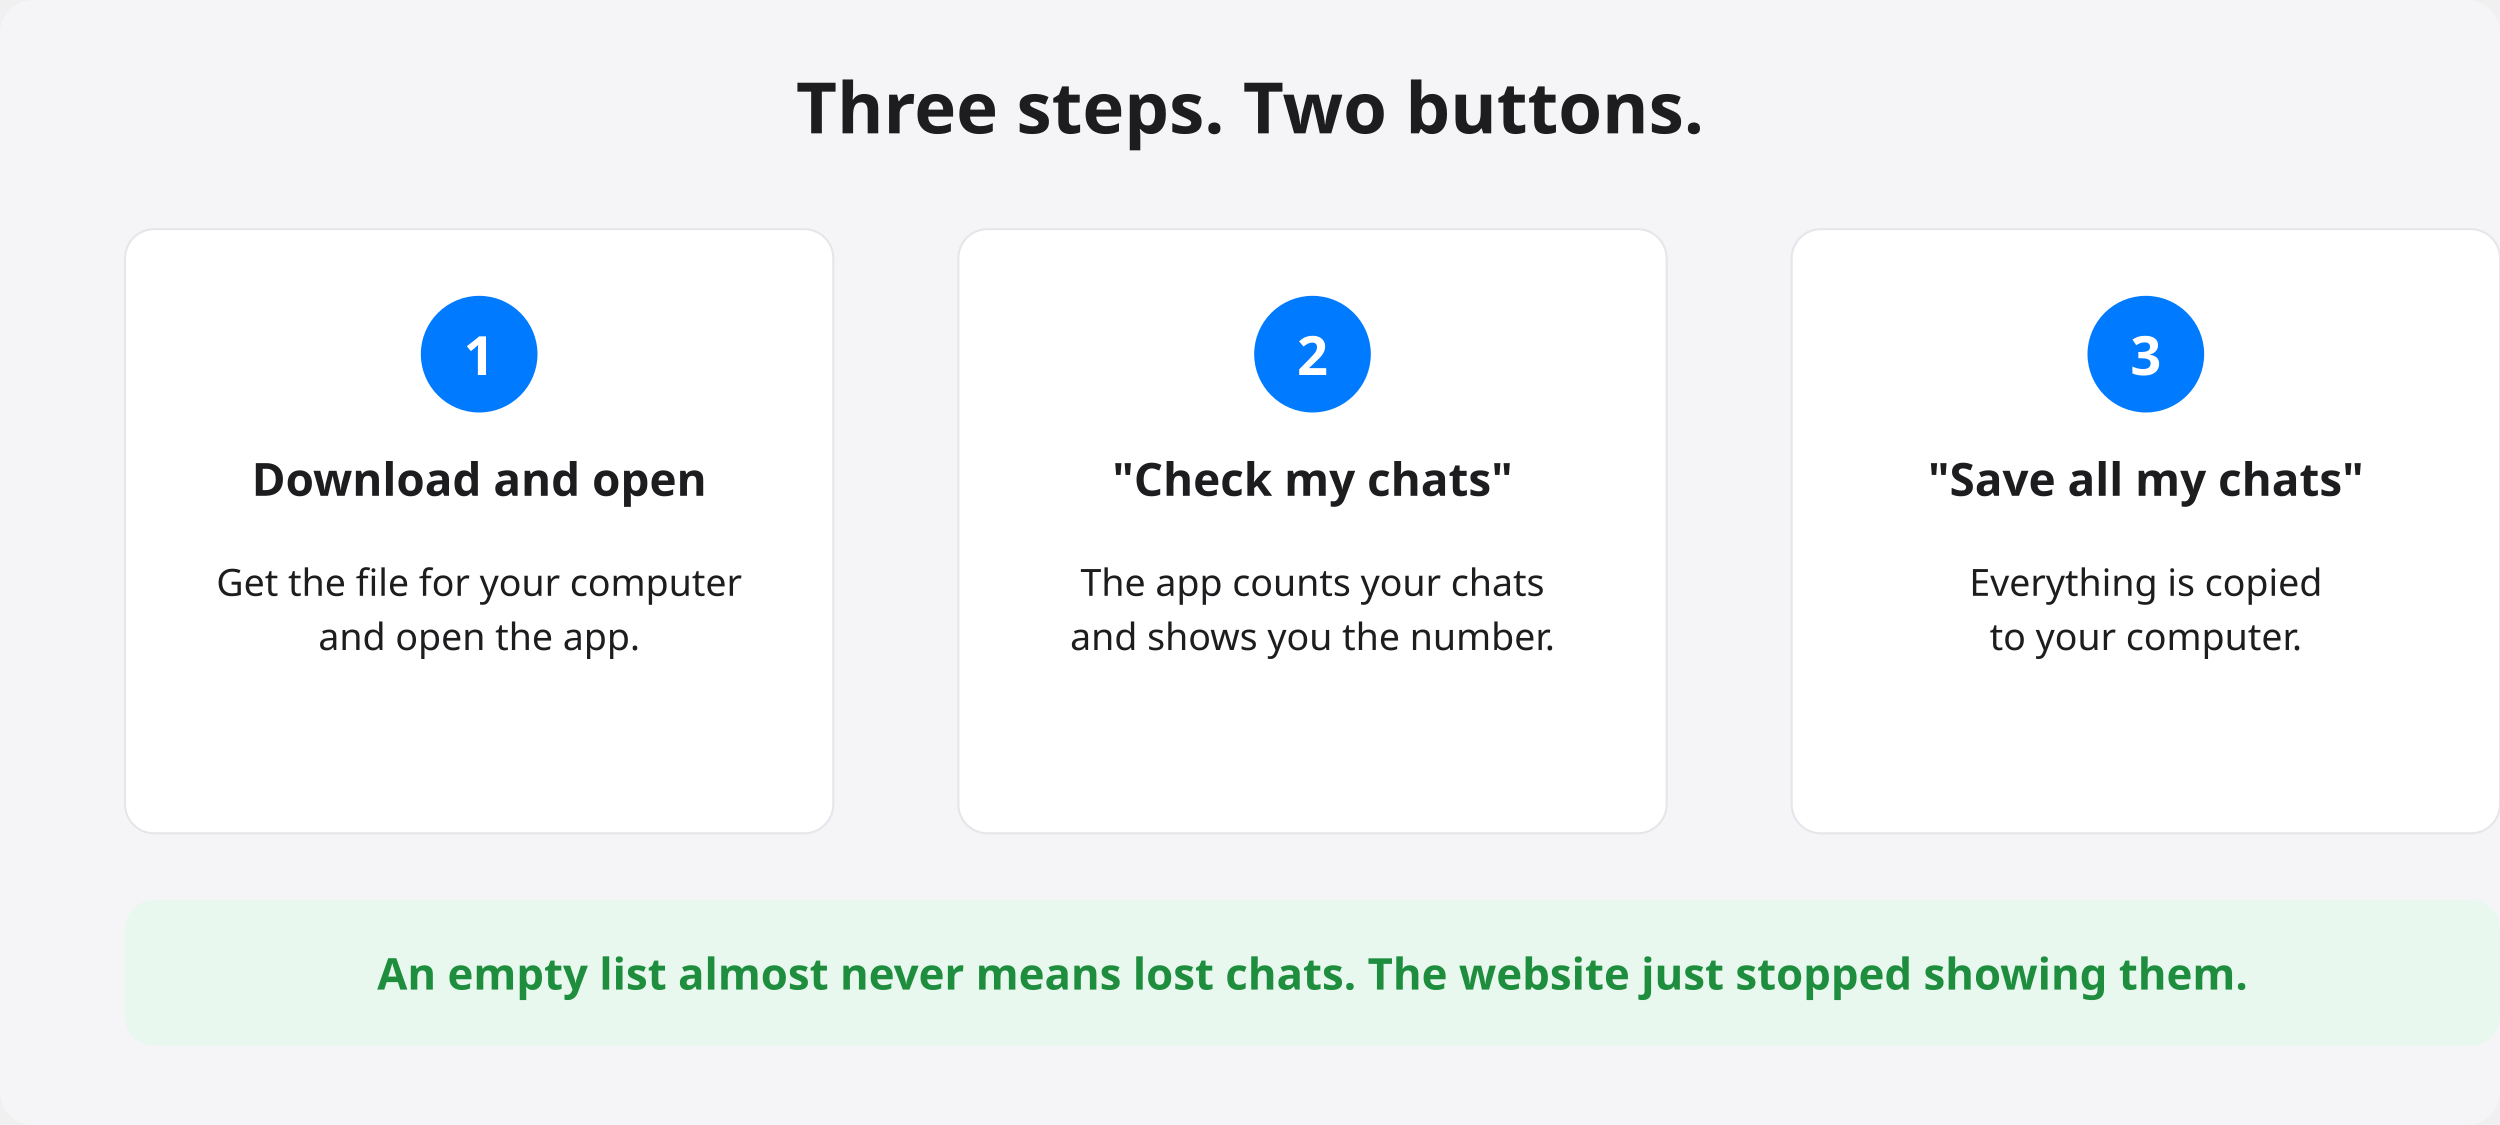
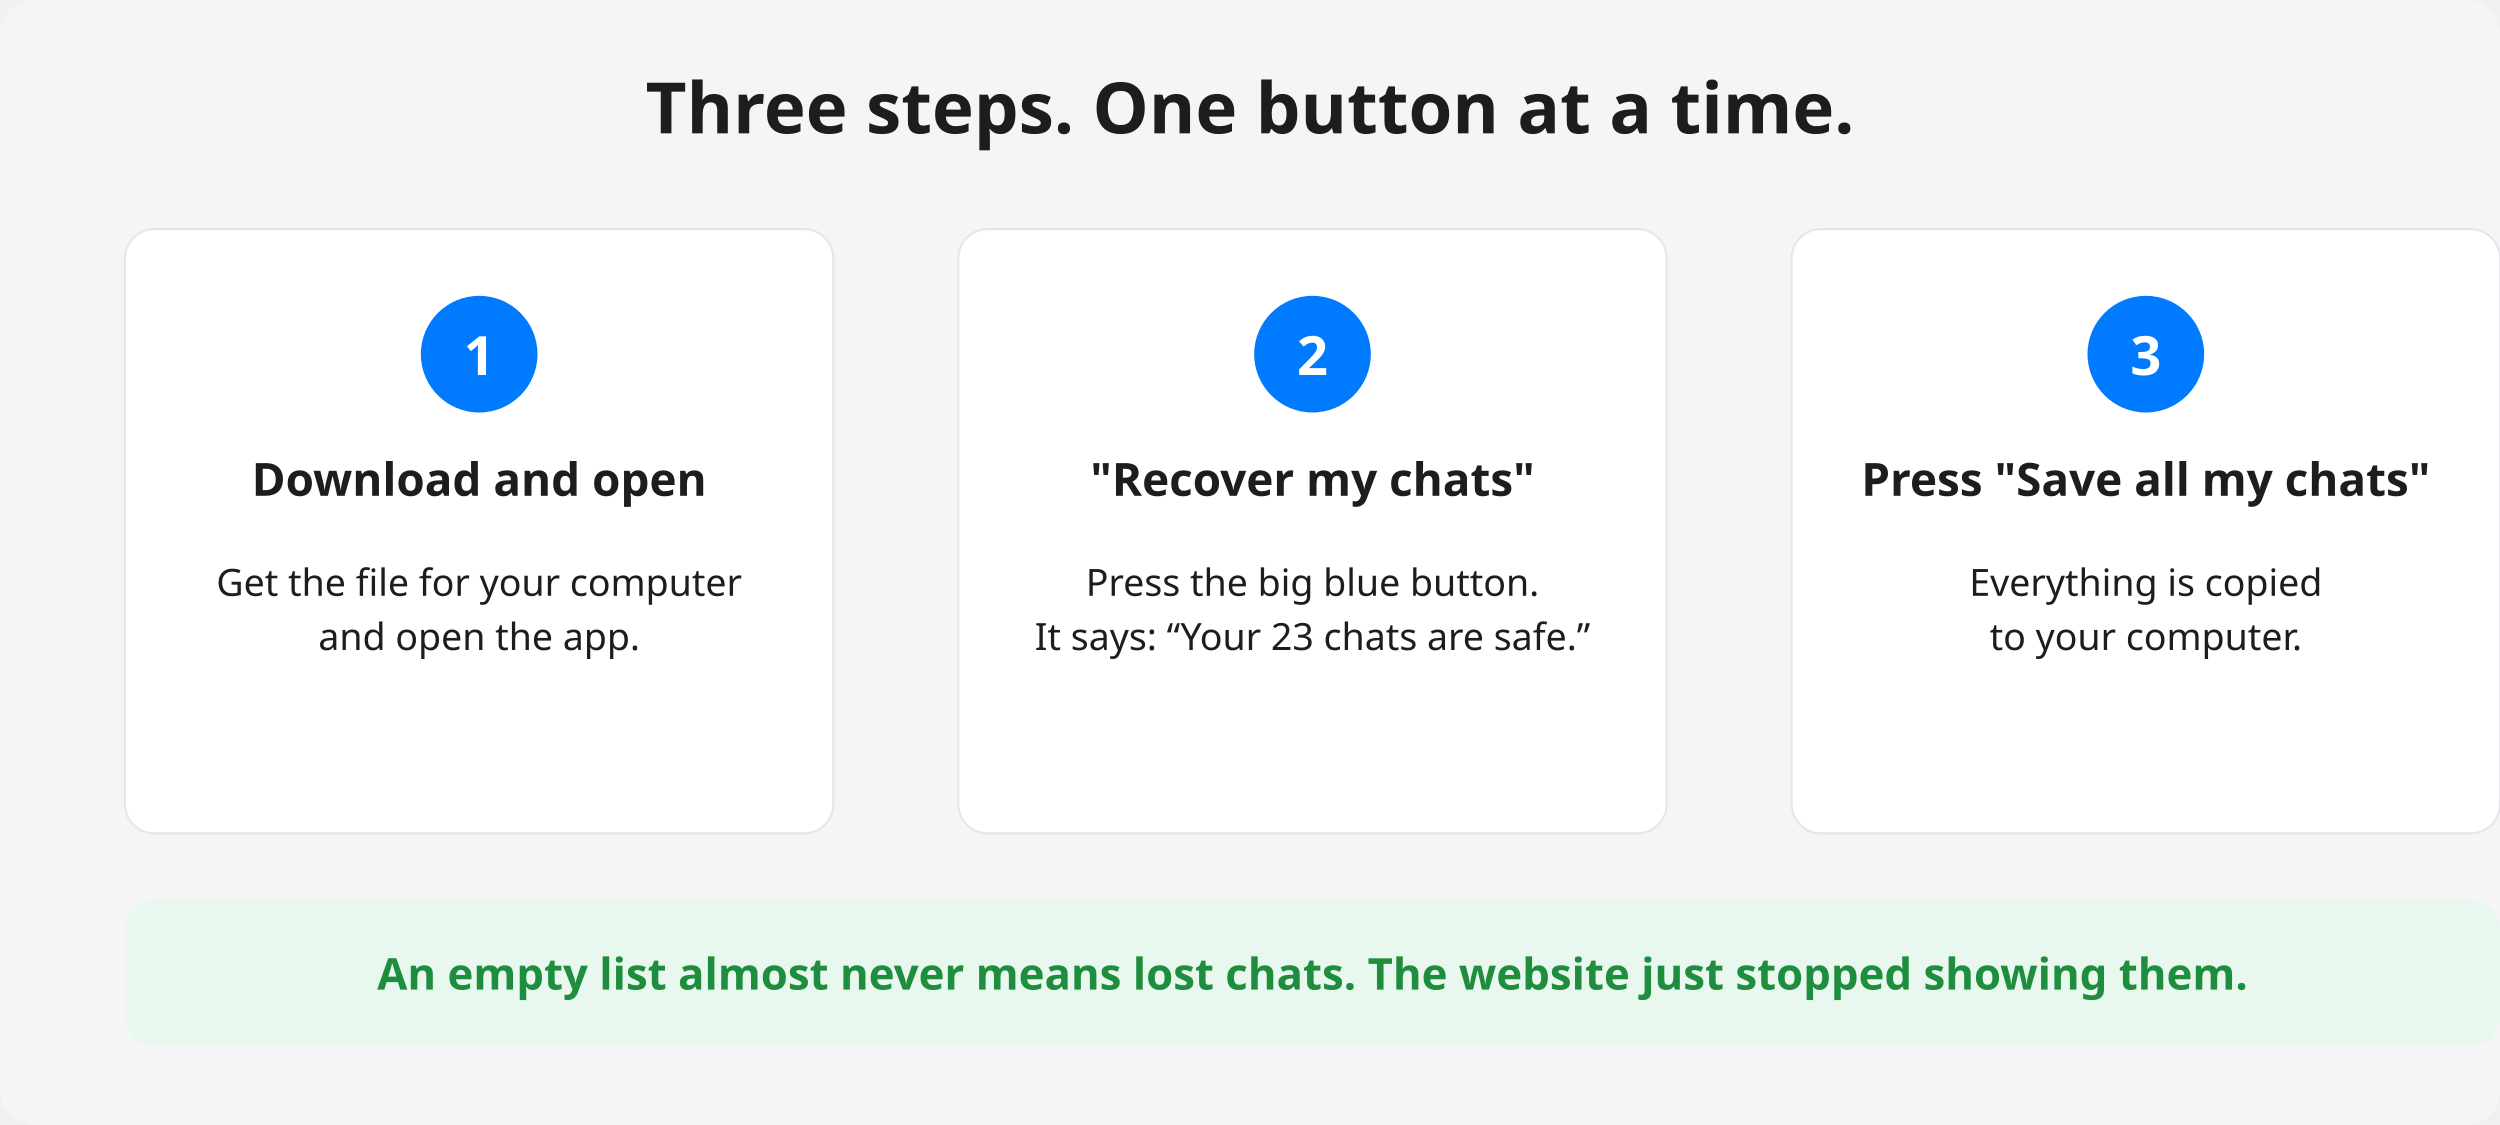
<svg xmlns="http://www.w3.org/2000/svg" width="1200" height="540" viewBox="0 0 1200 540" role="img" aria-label="Three simple steps">
  <rect width="1200" height="540" rx="16" fill="#F5F5F7" />
  <g font-family="Segoe UI, system-ui, -apple-system, sans-serif">
-     <text x="600" y="64" fill="#1D1D1F" font-size="34" font-weight="700" text-anchor="middle">Three steps. Two buttons.</text>
+     <text x="600" y="64" fill="#1D1D1F" font-size="34" font-weight="700" text-anchor="middle">Three steps. One button at a time.</text>
    <g>
      <rect x="60" y="110" width="340" height="290" rx="14" fill="#FFFFFF" stroke="#E5E5EA" />
      <circle cx="230" cy="170" r="28" fill="#007AFF" />
      <text x="230" y="180" fill="#FFFFFF" font-size="26" font-weight="700" text-anchor="middle">1</text>
      <text x="230" y="238" fill="#1D1D1F" font-size="22" font-weight="600" text-anchor="middle">Download and open</text>
      <text x="230" y="286" fill="#1D1D1F" font-size="18" text-anchor="middle">Get the file for your computer</text>
      <text x="230" y="312" fill="#1D1D1F" font-size="18" text-anchor="middle">and open the app.</text>
    </g>
    <g>
      <rect x="460" y="110" width="340" height="290" rx="14" fill="#FFFFFF" stroke="#E5E5EA" />
      <circle cx="630" cy="170" r="28" fill="#007AFF" />
      <text x="630" y="180" fill="#FFFFFF" font-size="26" font-weight="700" text-anchor="middle">2</text>
-       <text x="630" y="238" fill="#1D1D1F" font-size="22" font-weight="600" text-anchor="middle">"Check my chats"</text>
-       <text x="630" y="286" fill="#1D1D1F" font-size="18" text-anchor="middle">The app counts your chats</text>
-       <text x="630" y="312" fill="#1D1D1F" font-size="18" text-anchor="middle">and shows you the number.</text>
+       <text x="630" y="238" fill="#1D1D1F" font-size="22" font-weight="600" text-anchor="middle">"Recover my chats"</text>
+       <text x="630" y="286" fill="#1D1D1F" font-size="18" text-anchor="middle">Press the big blue button.</text>
+       <text x="630" y="312" fill="#1D1D1F" font-size="18" text-anchor="middle">It says: “Your 23 chats are safe.”</text>
    </g>
    <g>
      <rect x="860" y="110" width="340" height="290" rx="14" fill="#FFFFFF" stroke="#E5E5EA" />
      <circle cx="1030" cy="170" r="28" fill="#007AFF" />
      <text x="1030" y="180" fill="#FFFFFF" font-size="26" font-weight="700" text-anchor="middle">3</text>
-       <text x="1030" y="238" fill="#1D1D1F" font-size="22" font-weight="600" text-anchor="middle">"Save all my chats"</text>
+       <text x="1030" y="238" fill="#1D1D1F" font-size="22" font-weight="600" text-anchor="middle">Press "Save all my chats"</text>
      <text x="1030" y="286" fill="#1D1D1F" font-size="18" text-anchor="middle">Everything is copied</text>
      <text x="1030" y="312" fill="#1D1D1F" font-size="18" text-anchor="middle">to your computer.</text>
    </g>
    <rect x="60" y="432" width="1140" height="70" rx="14" fill="#E8F8EE" />
    <text x="630" y="475" fill="#1E8E3E" font-size="21" font-weight="600" text-anchor="middle">An empty list almost never means lost chats. The website just stopped showing them.</text>
  </g>
</svg>
